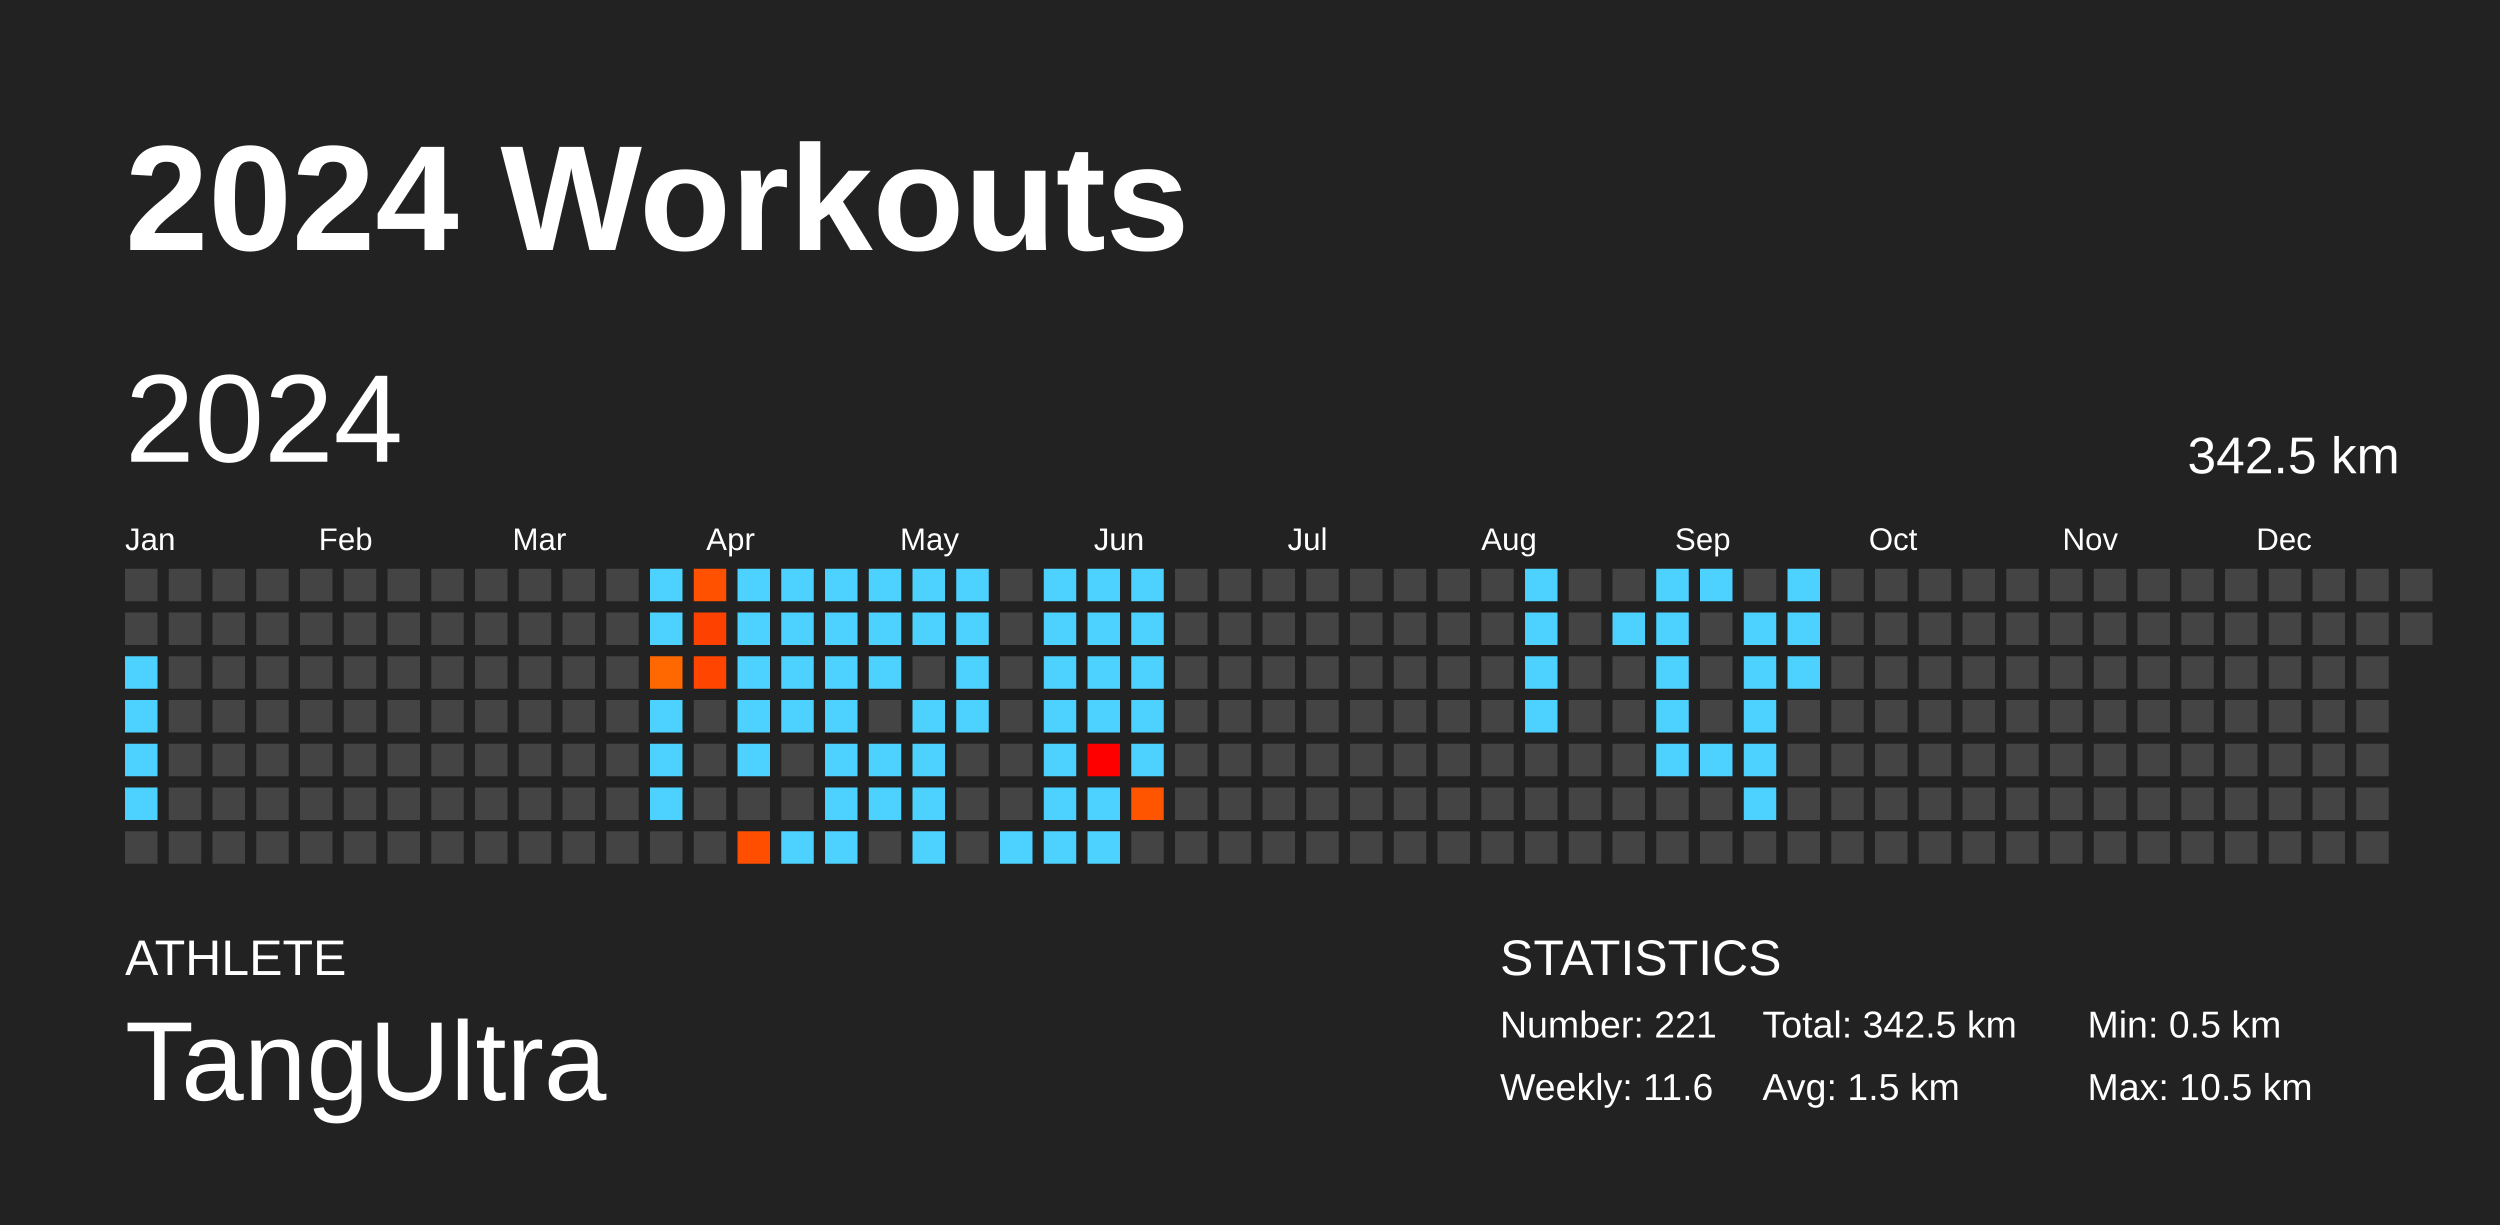
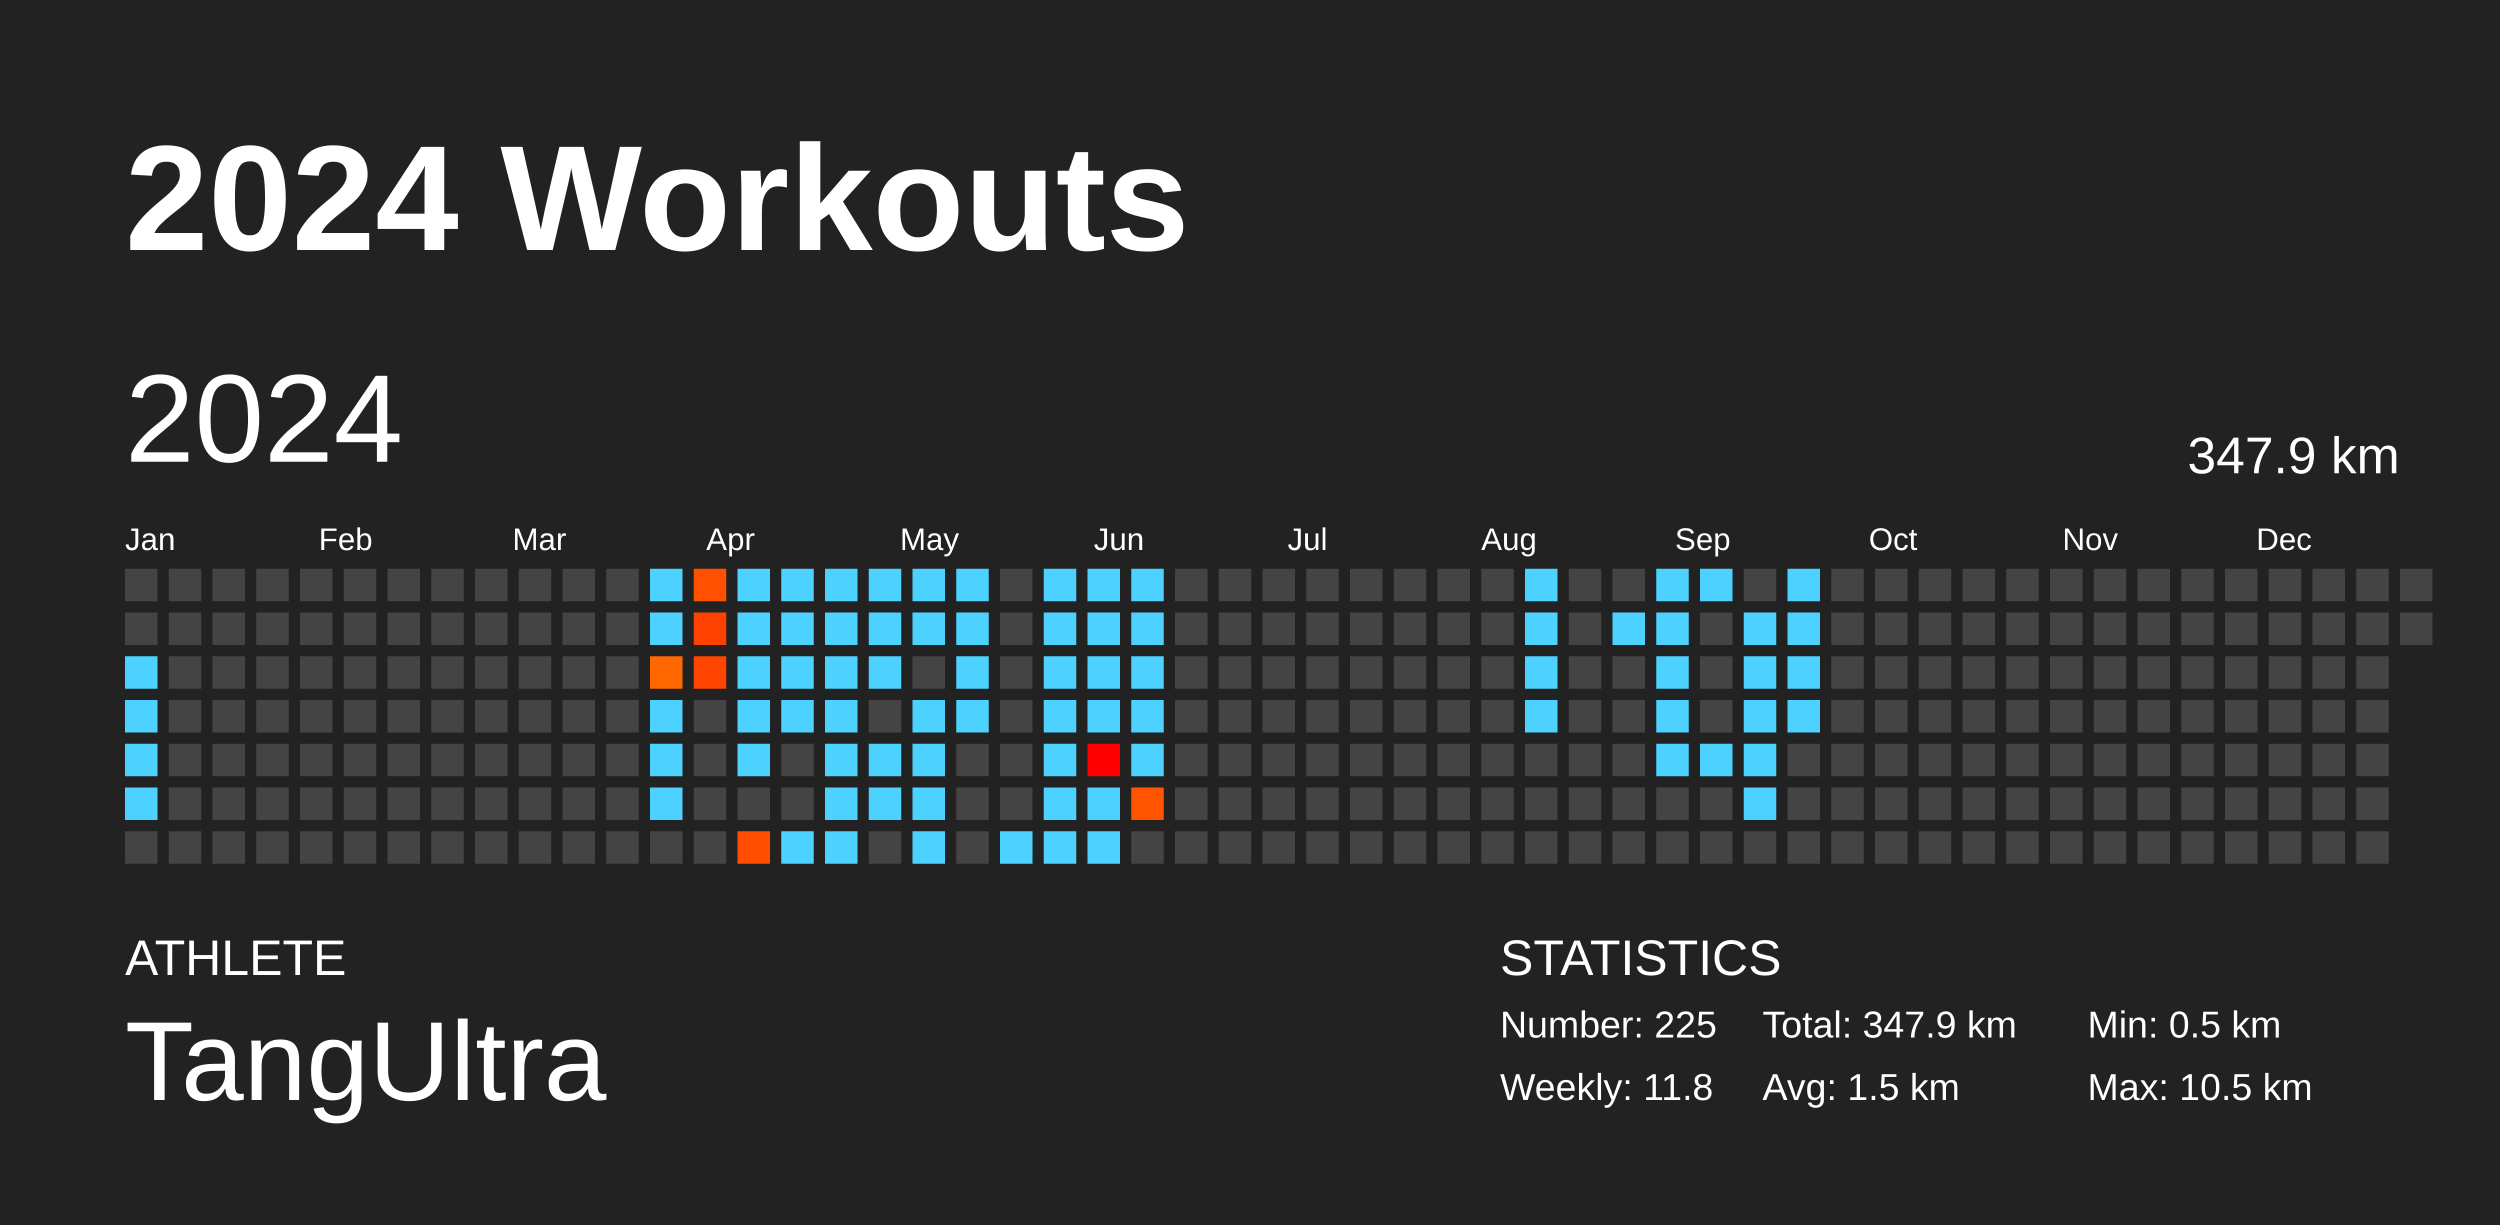
<svg xmlns="http://www.w3.org/2000/svg" baseProfile="full" height="98mm" version="1.1" viewBox="0,0,200,98" width="200mm">
  <defs />
  <rect fill="#222222" height="98" width="200" x="0" y="0" />
  <text fill="#FFFFFF" style="font-size:12px; font-family:Arial; font-weight:bold;" x="10" y="20">2024 Workouts</text>
  <text fill="#FFFFFF" style="font-size:4px; font-family:Arial" x="10" y="78">ATHLETE</text>
  <text fill="#FFFFFF" style="font-size:9px; font-family:Arial" x="10" y="88">TangUltra</text>
  <text fill="#FFFFFF" style="font-size:4px; font-family:Arial" x="120" y="78">STATISTICS</text>
-   <text fill="#FFFFFF" style="font-size:3px; font-family:Arial" x="120" y="83">Number: 221</text>
-   <text fill="#FFFFFF" style="font-size:3px; font-family:Arial" x="120" y="88">Weekly: 11.6</text>
-   <text fill="#FFFFFF" style="font-size:3px; font-family:Arial" x="141" y="83">Total: 342.5 km</text>
+   <text fill="#FFFFFF" style="font-size:3px; font-family:Arial" x="120" y="83">Number: 225</text>
+   <text fill="#FFFFFF" style="font-size:3px; font-family:Arial" x="120" y="88">Weekly: 11.8</text>
+   <text fill="#FFFFFF" style="font-size:3px; font-family:Arial" x="141" y="83">Total: 347.9 km</text>
  <text fill="#FFFFFF" style="font-size:3px; font-family:Arial" x="141" y="88">Avg: 1.5 km</text>
  <text fill="#FFFFFF" style="font-size:3px; font-family:Arial" x="167" y="83">Min: 0.5 km</text>
  <text fill="#FFFFFF" style="font-size:3px; font-family:Arial" x="167" y="88">Max: 10.5 km</text>
  <text dominant-baseline="hanging" fill="#FFFFFF" style="font-size:10.0px; font-family:Arial;" x="10" y="30">2024</text>
-   <text dominant-baseline="hanging" fill="#FFFFFF" style="font-size:4.125px; font-family:Arial;" x="175" y="35">342.5 km</text>
+   <text dominant-baseline="hanging" fill="#FFFFFF" style="font-size:4.125px; font-family:Arial;" x="175" y="35">347.9 km</text>
  <text fill="#FFFFFF" style="font-size:2.5px; font-family:Arial" x="10.0" y="44">Jan</text>
  <text fill="#FFFFFF" style="font-size:2.5px; font-family:Arial" x="25.5" y="44">Feb</text>
  <text fill="#FFFFFF" style="font-size:2.5px; font-family:Arial" x="41.0" y="44">Mar</text>
  <text fill="#FFFFFF" style="font-size:2.5px; font-family:Arial" x="56.5" y="44">Apr</text>
  <text fill="#FFFFFF" style="font-size:2.5px; font-family:Arial" x="72.0" y="44">May</text>
  <text fill="#FFFFFF" style="font-size:2.5px; font-family:Arial" x="87.5" y="44">Jun</text>
  <text fill="#FFFFFF" style="font-size:2.5px; font-family:Arial" x="103.0" y="44">Jul</text>
  <text fill="#FFFFFF" style="font-size:2.5px; font-family:Arial" x="118.5" y="44">Aug</text>
  <text fill="#FFFFFF" style="font-size:2.5px; font-family:Arial" x="134.0" y="44">Sep</text>
  <text fill="#FFFFFF" style="font-size:2.5px; font-family:Arial" x="149.5" y="44">Oct</text>
  <text fill="#FFFFFF" style="font-size:2.5px; font-family:Arial" x="165.0" y="44">Nov</text>
  <text fill="#FFFFFF" style="font-size:2.5px; font-family:Arial" x="180.5" y="44">Dec</text>
  <rect fill="#444444" height="2.6" width="2.6" x="10.0" y="45.5" />
  <rect fill="#444444" height="2.6" width="2.6" x="10.0" y="49.0" />
  <rect fill="#4dd2ff" height="2.6" width="2.6" x="10.0" y="52.5" />
  <rect fill="#4dd2ff" height="2.6" width="2.6" x="10.0" y="56.0" />
  <rect fill="#4dd2ff" height="2.6" width="2.6" x="10.0" y="59.5" />
  <rect fill="#4dd2ff" height="2.6" width="2.6" x="10.0" y="63.0" />
  <rect fill="#444444" height="2.6" width="2.6" x="10.0" y="66.5" />
  <rect fill="#444444" height="2.6" width="2.6" x="13.5" y="45.5" />
  <rect fill="#444444" height="2.6" width="2.6" x="13.5" y="49.0" />
  <rect fill="#444444" height="2.6" width="2.6" x="13.5" y="52.5" />
  <rect fill="#444444" height="2.6" width="2.6" x="13.5" y="56.0" />
  <rect fill="#444444" height="2.6" width="2.6" x="13.5" y="59.5" />
  <rect fill="#444444" height="2.6" width="2.6" x="13.5" y="63.0" />
  <rect fill="#444444" height="2.6" width="2.6" x="13.5" y="66.5" />
  <rect fill="#444444" height="2.6" width="2.6" x="17.0" y="45.5" />
  <rect fill="#444444" height="2.6" width="2.6" x="17.0" y="49.0" />
  <rect fill="#444444" height="2.6" width="2.6" x="17.0" y="52.5" />
  <rect fill="#444444" height="2.6" width="2.6" x="17.0" y="56.0" />
  <rect fill="#444444" height="2.6" width="2.6" x="17.0" y="59.5" />
  <rect fill="#444444" height="2.6" width="2.6" x="17.0" y="63.0" />
  <rect fill="#444444" height="2.6" width="2.6" x="17.0" y="66.5" />
  <rect fill="#444444" height="2.6" width="2.6" x="20.5" y="45.5" />
  <rect fill="#444444" height="2.6" width="2.6" x="20.5" y="49.0" />
  <rect fill="#444444" height="2.6" width="2.6" x="20.5" y="52.5" />
  <rect fill="#444444" height="2.6" width="2.6" x="20.5" y="56.0" />
  <rect fill="#444444" height="2.6" width="2.6" x="20.5" y="59.5" />
  <rect fill="#444444" height="2.6" width="2.6" x="20.5" y="63.0" />
  <rect fill="#444444" height="2.6" width="2.6" x="20.5" y="66.5" />
  <rect fill="#444444" height="2.6" width="2.6" x="24.0" y="45.5" />
  <rect fill="#444444" height="2.6" width="2.6" x="24.0" y="49.0" />
  <rect fill="#444444" height="2.6" width="2.6" x="24.0" y="52.5" />
  <rect fill="#444444" height="2.6" width="2.6" x="24.0" y="56.0" />
  <rect fill="#444444" height="2.6" width="2.6" x="24.0" y="59.5" />
  <rect fill="#444444" height="2.6" width="2.6" x="24.0" y="63.0" />
  <rect fill="#444444" height="2.6" width="2.6" x="24.0" y="66.5" />
  <rect fill="#444444" height="2.6" width="2.6" x="27.5" y="45.5" />
  <rect fill="#444444" height="2.6" width="2.6" x="27.5" y="49.0" />
  <rect fill="#444444" height="2.6" width="2.6" x="27.5" y="52.5" />
  <rect fill="#444444" height="2.6" width="2.6" x="27.5" y="56.0" />
  <rect fill="#444444" height="2.6" width="2.6" x="27.5" y="59.5" />
  <rect fill="#444444" height="2.6" width="2.6" x="27.5" y="63.0" />
  <rect fill="#444444" height="2.6" width="2.6" x="27.5" y="66.5" />
  <rect fill="#444444" height="2.6" width="2.6" x="31.0" y="45.5" />
  <rect fill="#444444" height="2.6" width="2.6" x="31.0" y="49.0" />
  <rect fill="#444444" height="2.6" width="2.6" x="31.0" y="52.5" />
  <rect fill="#444444" height="2.6" width="2.6" x="31.0" y="56.0" />
  <rect fill="#444444" height="2.6" width="2.6" x="31.0" y="59.5" />
  <rect fill="#444444" height="2.6" width="2.6" x="31.0" y="63.0" />
  <rect fill="#444444" height="2.6" width="2.6" x="31.0" y="66.5" />
  <rect fill="#444444" height="2.6" width="2.6" x="34.5" y="45.5" />
  <rect fill="#444444" height="2.6" width="2.6" x="34.5" y="49.0" />
  <rect fill="#444444" height="2.6" width="2.6" x="34.5" y="52.5" />
  <rect fill="#444444" height="2.6" width="2.6" x="34.5" y="56.0" />
  <rect fill="#444444" height="2.6" width="2.6" x="34.5" y="59.5" />
  <rect fill="#444444" height="2.6" width="2.6" x="34.5" y="63.0" />
  <rect fill="#444444" height="2.6" width="2.6" x="34.5" y="66.5" />
  <rect fill="#444444" height="2.6" width="2.6" x="38.0" y="45.5" />
  <rect fill="#444444" height="2.6" width="2.6" x="38.0" y="49.0" />
  <rect fill="#444444" height="2.6" width="2.6" x="38.0" y="52.5" />
  <rect fill="#444444" height="2.6" width="2.6" x="38.0" y="56.0" />
  <rect fill="#444444" height="2.6" width="2.6" x="38.0" y="59.5" />
  <rect fill="#444444" height="2.6" width="2.6" x="38.0" y="63.0" />
  <rect fill="#444444" height="2.6" width="2.6" x="38.0" y="66.5" />
  <rect fill="#444444" height="2.6" width="2.6" x="41.5" y="45.5" />
  <rect fill="#444444" height="2.6" width="2.6" x="41.5" y="49.0" />
  <rect fill="#444444" height="2.6" width="2.6" x="41.5" y="52.5" />
  <rect fill="#444444" height="2.6" width="2.6" x="41.5" y="56.0" />
  <rect fill="#444444" height="2.6" width="2.6" x="41.5" y="59.5" />
  <rect fill="#444444" height="2.6" width="2.6" x="41.5" y="63.0" />
  <rect fill="#444444" height="2.6" width="2.6" x="41.5" y="66.5" />
  <rect fill="#444444" height="2.6" width="2.6" x="45.0" y="45.5" />
  <rect fill="#444444" height="2.6" width="2.6" x="45.0" y="49.0" />
  <rect fill="#444444" height="2.6" width="2.6" x="45.0" y="52.5" />
  <rect fill="#444444" height="2.6" width="2.6" x="45.0" y="56.0" />
  <rect fill="#444444" height="2.6" width="2.6" x="45.0" y="59.5" />
  <rect fill="#444444" height="2.6" width="2.6" x="45.0" y="63.0" />
  <rect fill="#444444" height="2.6" width="2.6" x="45.0" y="66.5" />
  <rect fill="#444444" height="2.6" width="2.6" x="48.5" y="45.5" />
  <rect fill="#444444" height="2.6" width="2.6" x="48.5" y="49.0" />
  <rect fill="#444444" height="2.6" width="2.6" x="48.5" y="52.5" />
  <rect fill="#444444" height="2.6" width="2.6" x="48.5" y="56.0" />
  <rect fill="#444444" height="2.6" width="2.6" x="48.5" y="59.5" />
  <rect fill="#444444" height="2.6" width="2.6" x="48.5" y="63.0" />
  <rect fill="#444444" height="2.6" width="2.6" x="48.5" y="66.5" />
  <rect fill="#4dd2ff" height="2.6" width="2.6" x="52.0" y="45.5" />
  <rect fill="#4dd2ff" height="2.6" width="2.6" x="52.0" y="49.0" />
  <rect fill="#ff6700" height="2.6" width="2.6" x="52.0" y="52.5" />
  <rect fill="#4dd2ff" height="2.6" width="2.6" x="52.0" y="56.0" />
  <rect fill="#4dd2ff" height="2.6" width="2.6" x="52.0" y="59.5" />
  <rect fill="#4dd2ff" height="2.6" width="2.6" x="52.0" y="63.0" />
  <rect fill="#444444" height="2.6" width="2.6" x="52.0" y="66.5" />
  <rect fill="#ff5100" height="2.6" width="2.6" x="55.5" y="45.5" />
  <rect fill="#ff4100" height="2.6" width="2.6" x="55.5" y="49.0" />
  <rect fill="#ff4500" height="2.6" width="2.6" x="55.5" y="52.5" />
  <rect fill="#444444" height="2.6" width="2.6" x="55.5" y="56.0" />
  <rect fill="#444444" height="2.6" width="2.6" x="55.5" y="59.5" />
  <rect fill="#444444" height="2.6" width="2.6" x="55.5" y="63.0" />
  <rect fill="#444444" height="2.6" width="2.6" x="55.5" y="66.5" />
  <rect fill="#4dd2ff" height="2.6" width="2.6" x="59.0" y="45.5" />
  <rect fill="#4dd2ff" height="2.6" width="2.6" x="59.0" y="49.0" />
  <rect fill="#4dd2ff" height="2.6" width="2.6" x="59.0" y="52.5" />
  <rect fill="#4dd2ff" height="2.6" width="2.6" x="59.0" y="56.0" />
  <rect fill="#4dd2ff" height="2.6" width="2.6" x="59.0" y="59.5" />
  <rect fill="#444444" height="2.6" width="2.6" x="59.0" y="63.0" />
  <rect fill="#ff4e00" height="2.6" width="2.6" x="59.0" y="66.5" />
  <rect fill="#4dd2ff" height="2.6" width="2.6" x="62.5" y="45.5" />
  <rect fill="#4dd2ff" height="2.6" width="2.6" x="62.5" y="49.0" />
  <rect fill="#4dd2ff" height="2.6" width="2.6" x="62.5" y="52.5" />
  <rect fill="#4dd2ff" height="2.6" width="2.6" x="62.5" y="56.0" />
  <rect fill="#444444" height="2.6" width="2.6" x="62.5" y="59.5" />
  <rect fill="#444444" height="2.6" width="2.6" x="62.5" y="63.0" />
  <rect fill="#4dd2ff" height="2.6" width="2.6" x="62.5" y="66.5" />
  <rect fill="#4dd2ff" height="2.6" width="2.6" x="66.0" y="45.5" />
  <rect fill="#4dd2ff" height="2.6" width="2.6" x="66.0" y="49.0" />
  <rect fill="#4dd2ff" height="2.6" width="2.6" x="66.0" y="52.5" />
  <rect fill="#4dd2ff" height="2.6" width="2.6" x="66.0" y="56.0" />
  <rect fill="#4dd2ff" height="2.6" width="2.6" x="66.0" y="59.5" />
  <rect fill="#4dd2ff" height="2.6" width="2.6" x="66.0" y="63.0" />
  <rect fill="#4dd2ff" height="2.6" width="2.6" x="66.0" y="66.5" />
  <rect fill="#4dd2ff" height="2.6" width="2.6" x="69.5" y="45.5" />
  <rect fill="#4dd2ff" height="2.6" width="2.6" x="69.5" y="49.0" />
  <rect fill="#4dd2ff" height="2.6" width="2.6" x="69.5" y="52.5" />
  <rect fill="#444444" height="2.6" width="2.6" x="69.5" y="56.0" />
  <rect fill="#4dd2ff" height="2.6" width="2.6" x="69.5" y="59.5" />
  <rect fill="#4dd2ff" height="2.6" width="2.6" x="69.5" y="63.0" />
  <rect fill="#444444" height="2.6" width="2.6" x="69.5" y="66.5" />
  <rect fill="#4dd2ff" height="2.6" width="2.6" x="73.0" y="45.5" />
  <rect fill="#4dd2ff" height="2.6" width="2.6" x="73.0" y="49.0" />
  <rect fill="#444444" height="2.6" width="2.6" x="73.0" y="52.5" />
  <rect fill="#4dd2ff" height="2.6" width="2.6" x="73.0" y="56.0" />
  <rect fill="#4dd2ff" height="2.6" width="2.6" x="73.0" y="59.5" />
  <rect fill="#4dd2ff" height="2.6" width="2.6" x="73.0" y="63.0" />
  <rect fill="#4dd2ff" height="2.6" width="2.6" x="73.0" y="66.5" />
  <rect fill="#4dd2ff" height="2.6" width="2.6" x="76.5" y="45.5" />
  <rect fill="#4dd2ff" height="2.6" width="2.6" x="76.5" y="49.0" />
  <rect fill="#4dd2ff" height="2.6" width="2.6" x="76.5" y="52.5" />
  <rect fill="#4dd2ff" height="2.6" width="2.6" x="76.5" y="56.0" />
  <rect fill="#444444" height="2.6" width="2.6" x="76.5" y="59.5" />
  <rect fill="#444444" height="2.6" width="2.6" x="76.5" y="63.0" />
  <rect fill="#444444" height="2.6" width="2.6" x="76.5" y="66.5" />
  <rect fill="#444444" height="2.6" width="2.6" x="80.0" y="45.5" />
  <rect fill="#444444" height="2.6" width="2.6" x="80.0" y="49.0" />
  <rect fill="#444444" height="2.6" width="2.6" x="80.0" y="52.5" />
  <rect fill="#444444" height="2.6" width="2.6" x="80.0" y="56.0" />
  <rect fill="#444444" height="2.6" width="2.6" x="80.0" y="59.5" />
  <rect fill="#444444" height="2.6" width="2.6" x="80.0" y="63.0" />
  <rect fill="#4dd2ff" height="2.6" width="2.6" x="80.0" y="66.5" />
  <rect fill="#4dd2ff" height="2.6" width="2.6" x="83.5" y="45.5" />
  <rect fill="#4dd2ff" height="2.6" width="2.6" x="83.5" y="49.0" />
  <rect fill="#4dd2ff" height="2.6" width="2.6" x="83.5" y="52.5" />
  <rect fill="#4dd2ff" height="2.6" width="2.6" x="83.5" y="56.0" />
  <rect fill="#4dd2ff" height="2.6" width="2.6" x="83.5" y="59.5" />
  <rect fill="#4dd2ff" height="2.6" width="2.6" x="83.5" y="63.0" />
  <rect fill="#4dd2ff" height="2.6" width="2.6" x="83.5" y="66.5" />
  <rect fill="#4dd2ff" height="2.6" width="2.6" x="87.0" y="45.5" />
  <rect fill="#4dd2ff" height="2.6" width="2.6" x="87.0" y="49.0" />
  <rect fill="#4dd2ff" height="2.6" width="2.6" x="87.0" y="52.5" />
  <rect fill="#4dd2ff" height="2.6" width="2.6" x="87.0" y="56.0" />
  <rect fill="#ff0000" height="2.6" width="2.6" x="87.0" y="59.5" />
  <rect fill="#4dd2ff" height="2.6" width="2.6" x="87.0" y="63.0" />
  <rect fill="#4dd2ff" height="2.6" width="2.6" x="87.0" y="66.5" />
  <rect fill="#4dd2ff" height="2.6" width="2.6" x="90.5" y="45.5" />
  <rect fill="#4dd2ff" height="2.6" width="2.6" x="90.5" y="49.0" />
  <rect fill="#4dd2ff" height="2.6" width="2.6" x="90.5" y="52.5" />
  <rect fill="#4dd2ff" height="2.6" width="2.6" x="90.5" y="56.0" />
  <rect fill="#4dd2ff" height="2.6" width="2.6" x="90.5" y="59.5" />
  <rect fill="#ff5500" height="2.6" width="2.6" x="90.5" y="63.0" />
  <rect fill="#444444" height="2.6" width="2.6" x="90.5" y="66.5" />
  <rect fill="#444444" height="2.6" width="2.6" x="94.0" y="45.5" />
  <rect fill="#444444" height="2.6" width="2.6" x="94.0" y="49.0" />
  <rect fill="#444444" height="2.6" width="2.6" x="94.0" y="52.5" />
  <rect fill="#444444" height="2.6" width="2.6" x="94.0" y="56.0" />
  <rect fill="#444444" height="2.6" width="2.6" x="94.0" y="59.5" />
  <rect fill="#444444" height="2.6" width="2.6" x="94.0" y="63.0" />
  <rect fill="#444444" height="2.6" width="2.6" x="94.0" y="66.5" />
  <rect fill="#444444" height="2.6" width="2.6" x="97.5" y="45.5" />
  <rect fill="#444444" height="2.6" width="2.6" x="97.5" y="49.0" />
  <rect fill="#444444" height="2.6" width="2.6" x="97.5" y="52.5" />
  <rect fill="#444444" height="2.6" width="2.6" x="97.5" y="56.0" />
  <rect fill="#444444" height="2.6" width="2.6" x="97.5" y="59.5" />
  <rect fill="#444444" height="2.6" width="2.6" x="97.5" y="63.0" />
  <rect fill="#444444" height="2.6" width="2.6" x="97.5" y="66.5" />
  <rect fill="#444444" height="2.6" width="2.6" x="101.0" y="45.5" />
  <rect fill="#444444" height="2.6" width="2.6" x="101.0" y="49.0" />
  <rect fill="#444444" height="2.6" width="2.6" x="101.0" y="52.5" />
  <rect fill="#444444" height="2.6" width="2.6" x="101.0" y="56.0" />
  <rect fill="#444444" height="2.6" width="2.6" x="101.0" y="59.5" />
  <rect fill="#444444" height="2.6" width="2.6" x="101.0" y="63.0" />
  <rect fill="#444444" height="2.6" width="2.6" x="101.0" y="66.5" />
  <rect fill="#444444" height="2.6" width="2.6" x="104.5" y="45.5" />
  <rect fill="#444444" height="2.6" width="2.6" x="104.5" y="49.0" />
  <rect fill="#444444" height="2.6" width="2.6" x="104.5" y="52.5" />
  <rect fill="#444444" height="2.6" width="2.6" x="104.5" y="56.0" />
  <rect fill="#444444" height="2.6" width="2.6" x="104.5" y="59.5" />
  <rect fill="#444444" height="2.6" width="2.6" x="104.5" y="63.0" />
  <rect fill="#444444" height="2.6" width="2.6" x="104.5" y="66.5" />
  <rect fill="#444444" height="2.6" width="2.6" x="108.0" y="45.5" />
  <rect fill="#444444" height="2.6" width="2.6" x="108.0" y="49.0" />
  <rect fill="#444444" height="2.6" width="2.6" x="108.0" y="52.5" />
  <rect fill="#444444" height="2.6" width="2.6" x="108.0" y="56.0" />
  <rect fill="#444444" height="2.6" width="2.6" x="108.0" y="59.5" />
  <rect fill="#444444" height="2.6" width="2.6" x="108.0" y="63.0" />
  <rect fill="#444444" height="2.6" width="2.6" x="108.0" y="66.5" />
  <rect fill="#444444" height="2.6" width="2.6" x="111.5" y="45.5" />
  <rect fill="#444444" height="2.6" width="2.6" x="111.5" y="49.0" />
  <rect fill="#444444" height="2.6" width="2.6" x="111.5" y="52.5" />
  <rect fill="#444444" height="2.6" width="2.6" x="111.5" y="56.0" />
  <rect fill="#444444" height="2.6" width="2.6" x="111.5" y="59.5" />
  <rect fill="#444444" height="2.6" width="2.6" x="111.5" y="63.0" />
  <rect fill="#444444" height="2.6" width="2.6" x="111.5" y="66.5" />
  <rect fill="#444444" height="2.6" width="2.6" x="115.0" y="45.5" />
  <rect fill="#444444" height="2.6" width="2.6" x="115.0" y="49.0" />
  <rect fill="#444444" height="2.6" width="2.6" x="115.0" y="52.5" />
  <rect fill="#444444" height="2.6" width="2.6" x="115.0" y="56.0" />
  <rect fill="#444444" height="2.6" width="2.6" x="115.0" y="59.5" />
  <rect fill="#444444" height="2.6" width="2.6" x="115.0" y="63.0" />
  <rect fill="#444444" height="2.6" width="2.6" x="115.0" y="66.5" />
  <rect fill="#444444" height="2.6" width="2.6" x="118.5" y="45.5" />
  <rect fill="#444444" height="2.6" width="2.6" x="118.5" y="49.0" />
  <rect fill="#444444" height="2.6" width="2.6" x="118.5" y="52.5" />
  <rect fill="#444444" height="2.6" width="2.6" x="118.5" y="56.0" />
  <rect fill="#444444" height="2.6" width="2.6" x="118.5" y="59.5" />
  <rect fill="#444444" height="2.6" width="2.6" x="118.5" y="63.0" />
  <rect fill="#444444" height="2.6" width="2.6" x="118.5" y="66.5" />
  <rect fill="#4dd2ff" height="2.6" width="2.6" x="122.0" y="45.5" />
  <rect fill="#4dd2ff" height="2.6" width="2.6" x="122.0" y="49.0" />
  <rect fill="#4dd2ff" height="2.6" width="2.6" x="122.0" y="52.5" />
  <rect fill="#4dd2ff" height="2.6" width="2.6" x="122.0" y="56.0" />
  <rect fill="#444444" height="2.6" width="2.6" x="122.0" y="59.5" />
  <rect fill="#444444" height="2.6" width="2.6" x="122.0" y="63.0" />
  <rect fill="#444444" height="2.6" width="2.6" x="122.0" y="66.5" />
  <rect fill="#444444" height="2.6" width="2.6" x="125.5" y="45.5" />
  <rect fill="#444444" height="2.6" width="2.6" x="125.5" y="49.0" />
  <rect fill="#444444" height="2.6" width="2.6" x="125.5" y="52.5" />
  <rect fill="#444444" height="2.6" width="2.6" x="125.5" y="56.0" />
  <rect fill="#444444" height="2.6" width="2.6" x="125.5" y="59.5" />
  <rect fill="#444444" height="2.6" width="2.6" x="125.5" y="63.0" />
  <rect fill="#444444" height="2.6" width="2.6" x="125.5" y="66.5" />
  <rect fill="#444444" height="2.6" width="2.6" x="129.0" y="45.5" />
  <rect fill="#4dd2ff" height="2.6" width="2.6" x="129.0" y="49.0" />
  <rect fill="#444444" height="2.6" width="2.6" x="129.0" y="52.5" />
  <rect fill="#444444" height="2.6" width="2.6" x="129.0" y="56.0" />
  <rect fill="#444444" height="2.6" width="2.6" x="129.0" y="59.5" />
  <rect fill="#444444" height="2.6" width="2.6" x="129.0" y="63.0" />
  <rect fill="#444444" height="2.6" width="2.6" x="129.0" y="66.5" />
  <rect fill="#4dd2ff" height="2.6" width="2.6" x="132.5" y="45.5" />
  <rect fill="#4dd2ff" height="2.6" width="2.6" x="132.5" y="49.0" />
  <rect fill="#4dd2ff" height="2.6" width="2.6" x="132.5" y="52.5" />
  <rect fill="#4dd2ff" height="2.6" width="2.6" x="132.5" y="56.0" />
  <rect fill="#4dd2ff" height="2.6" width="2.6" x="132.5" y="59.5" />
  <rect fill="#444444" height="2.6" width="2.6" x="132.5" y="63.0" />
  <rect fill="#444444" height="2.6" width="2.6" x="132.5" y="66.5" />
  <rect fill="#4dd2ff" height="2.6" width="2.6" x="136.0" y="45.5" />
  <rect fill="#444444" height="2.6" width="2.6" x="136.0" y="49.0" />
  <rect fill="#444444" height="2.6" width="2.6" x="136.0" y="52.5" />
  <rect fill="#444444" height="2.6" width="2.6" x="136.0" y="56.0" />
  <rect fill="#4dd2ff" height="2.6" width="2.6" x="136.0" y="59.5" />
  <rect fill="#444444" height="2.6" width="2.6" x="136.0" y="63.0" />
  <rect fill="#444444" height="2.6" width="2.6" x="136.0" y="66.5" />
  <rect fill="#444444" height="2.6" width="2.6" x="139.5" y="45.5" />
  <rect fill="#4dd2ff" height="2.6" width="2.6" x="139.5" y="49.0" />
  <rect fill="#4dd2ff" height="2.6" width="2.6" x="139.5" y="52.5" />
  <rect fill="#4dd2ff" height="2.6" width="2.6" x="139.5" y="56.0" />
  <rect fill="#4dd2ff" height="2.6" width="2.6" x="139.5" y="59.5" />
  <rect fill="#4dd2ff" height="2.6" width="2.6" x="139.5" y="63.0" />
  <rect fill="#444444" height="2.6" width="2.6" x="139.5" y="66.5" />
  <rect fill="#4dd2ff" height="2.6" width="2.6" x="143.0" y="45.5" />
  <rect fill="#4dd2ff" height="2.6" width="2.6" x="143.0" y="49.0" />
  <rect fill="#4dd2ff" height="2.6" width="2.6" x="143.0" y="52.5" />
-   <rect fill="#444444" height="2.6" width="2.6" x="143.0" y="56.0" />
+   <rect fill="#4dd2ff" height="2.6" width="2.6" x="143.0" y="56.0" />
  <rect fill="#444444" height="2.6" width="2.6" x="143.0" y="59.5" />
  <rect fill="#444444" height="2.6" width="2.6" x="143.0" y="63.0" />
  <rect fill="#444444" height="2.6" width="2.6" x="143.0" y="66.5" />
  <rect fill="#444444" height="2.6" width="2.6" x="146.5" y="45.5" />
  <rect fill="#444444" height="2.6" width="2.6" x="146.5" y="49.0" />
  <rect fill="#444444" height="2.6" width="2.6" x="146.5" y="52.5" />
  <rect fill="#444444" height="2.6" width="2.6" x="146.5" y="56.0" />
  <rect fill="#444444" height="2.6" width="2.6" x="146.5" y="59.5" />
  <rect fill="#444444" height="2.6" width="2.6" x="146.5" y="63.0" />
  <rect fill="#444444" height="2.6" width="2.6" x="146.5" y="66.5" />
  <rect fill="#444444" height="2.6" width="2.6" x="150.0" y="45.5" />
  <rect fill="#444444" height="2.6" width="2.6" x="150.0" y="49.0" />
  <rect fill="#444444" height="2.6" width="2.6" x="150.0" y="52.5" />
  <rect fill="#444444" height="2.6" width="2.6" x="150.0" y="56.0" />
  <rect fill="#444444" height="2.6" width="2.6" x="150.0" y="59.5" />
  <rect fill="#444444" height="2.6" width="2.6" x="150.0" y="63.0" />
  <rect fill="#444444" height="2.6" width="2.6" x="150.0" y="66.5" />
  <rect fill="#444444" height="2.6" width="2.6" x="153.5" y="45.5" />
  <rect fill="#444444" height="2.6" width="2.6" x="153.5" y="49.0" />
  <rect fill="#444444" height="2.6" width="2.6" x="153.5" y="52.5" />
  <rect fill="#444444" height="2.6" width="2.6" x="153.5" y="56.0" />
  <rect fill="#444444" height="2.6" width="2.6" x="153.5" y="59.5" />
  <rect fill="#444444" height="2.6" width="2.6" x="153.5" y="63.0" />
  <rect fill="#444444" height="2.6" width="2.6" x="153.5" y="66.5" />
  <rect fill="#444444" height="2.6" width="2.6" x="157.0" y="45.5" />
  <rect fill="#444444" height="2.6" width="2.6" x="157.0" y="49.0" />
  <rect fill="#444444" height="2.6" width="2.6" x="157.0" y="52.5" />
  <rect fill="#444444" height="2.6" width="2.6" x="157.0" y="56.0" />
  <rect fill="#444444" height="2.6" width="2.6" x="157.0" y="59.5" />
  <rect fill="#444444" height="2.6" width="2.6" x="157.0" y="63.0" />
  <rect fill="#444444" height="2.6" width="2.6" x="157.0" y="66.5" />
  <rect fill="#444444" height="2.6" width="2.6" x="160.5" y="45.5" />
  <rect fill="#444444" height="2.6" width="2.6" x="160.5" y="49.0" />
  <rect fill="#444444" height="2.6" width="2.6" x="160.5" y="52.5" />
  <rect fill="#444444" height="2.6" width="2.6" x="160.5" y="56.0" />
  <rect fill="#444444" height="2.6" width="2.6" x="160.5" y="59.5" />
  <rect fill="#444444" height="2.6" width="2.6" x="160.5" y="63.0" />
  <rect fill="#444444" height="2.6" width="2.6" x="160.5" y="66.5" />
  <rect fill="#444444" height="2.6" width="2.6" x="164.0" y="45.5" />
  <rect fill="#444444" height="2.6" width="2.6" x="164.0" y="49.0" />
  <rect fill="#444444" height="2.6" width="2.6" x="164.0" y="52.5" />
  <rect fill="#444444" height="2.6" width="2.6" x="164.0" y="56.0" />
  <rect fill="#444444" height="2.6" width="2.6" x="164.0" y="59.5" />
  <rect fill="#444444" height="2.6" width="2.6" x="164.0" y="63.0" />
  <rect fill="#444444" height="2.6" width="2.6" x="164.0" y="66.5" />
  <rect fill="#444444" height="2.6" width="2.6" x="167.5" y="45.5" />
  <rect fill="#444444" height="2.6" width="2.6" x="167.5" y="49.0" />
  <rect fill="#444444" height="2.6" width="2.6" x="167.5" y="52.5" />
  <rect fill="#444444" height="2.6" width="2.6" x="167.5" y="56.0" />
  <rect fill="#444444" height="2.6" width="2.6" x="167.5" y="59.5" />
  <rect fill="#444444" height="2.6" width="2.6" x="167.5" y="63.0" />
  <rect fill="#444444" height="2.6" width="2.6" x="167.5" y="66.5" />
  <rect fill="#444444" height="2.6" width="2.6" x="171.0" y="45.5" />
  <rect fill="#444444" height="2.6" width="2.6" x="171.0" y="49.0" />
  <rect fill="#444444" height="2.6" width="2.6" x="171.0" y="52.5" />
  <rect fill="#444444" height="2.6" width="2.6" x="171.0" y="56.0" />
  <rect fill="#444444" height="2.6" width="2.6" x="171.0" y="59.5" />
  <rect fill="#444444" height="2.6" width="2.6" x="171.0" y="63.0" />
  <rect fill="#444444" height="2.6" width="2.6" x="171.0" y="66.5" />
  <rect fill="#444444" height="2.6" width="2.6" x="174.5" y="45.5" />
  <rect fill="#444444" height="2.6" width="2.6" x="174.5" y="49.0" />
  <rect fill="#444444" height="2.6" width="2.6" x="174.5" y="52.5" />
  <rect fill="#444444" height="2.6" width="2.6" x="174.5" y="56.0" />
  <rect fill="#444444" height="2.6" width="2.6" x="174.5" y="59.5" />
  <rect fill="#444444" height="2.6" width="2.6" x="174.5" y="63.0" />
  <rect fill="#444444" height="2.6" width="2.6" x="174.5" y="66.5" />
  <rect fill="#444444" height="2.6" width="2.6" x="178.0" y="45.5" />
  <rect fill="#444444" height="2.6" width="2.6" x="178.0" y="49.0" />
  <rect fill="#444444" height="2.6" width="2.6" x="178.0" y="52.5" />
  <rect fill="#444444" height="2.6" width="2.6" x="178.0" y="56.0" />
  <rect fill="#444444" height="2.6" width="2.6" x="178.0" y="59.5" />
  <rect fill="#444444" height="2.6" width="2.6" x="178.0" y="63.0" />
  <rect fill="#444444" height="2.6" width="2.6" x="178.0" y="66.5" />
  <rect fill="#444444" height="2.6" width="2.6" x="181.5" y="45.5" />
  <rect fill="#444444" height="2.6" width="2.6" x="181.5" y="49.0" />
  <rect fill="#444444" height="2.6" width="2.6" x="181.5" y="52.5" />
  <rect fill="#444444" height="2.6" width="2.6" x="181.5" y="56.0" />
  <rect fill="#444444" height="2.6" width="2.6" x="181.5" y="59.5" />
  <rect fill="#444444" height="2.6" width="2.6" x="181.5" y="63.0" />
  <rect fill="#444444" height="2.6" width="2.6" x="181.5" y="66.5" />
  <rect fill="#444444" height="2.6" width="2.6" x="185.0" y="45.5" />
  <rect fill="#444444" height="2.6" width="2.6" x="185.0" y="49.0" />
  <rect fill="#444444" height="2.6" width="2.6" x="185.0" y="52.5" />
  <rect fill="#444444" height="2.6" width="2.6" x="185.0" y="56.0" />
  <rect fill="#444444" height="2.6" width="2.6" x="185.0" y="59.5" />
  <rect fill="#444444" height="2.6" width="2.6" x="185.0" y="63.0" />
  <rect fill="#444444" height="2.6" width="2.6" x="185.0" y="66.5" />
  <rect fill="#444444" height="2.6" width="2.6" x="188.5" y="45.5" />
  <rect fill="#444444" height="2.6" width="2.6" x="188.5" y="49.0" />
  <rect fill="#444444" height="2.6" width="2.6" x="188.5" y="52.5" />
  <rect fill="#444444" height="2.6" width="2.6" x="188.5" y="56.0" />
  <rect fill="#444444" height="2.6" width="2.6" x="188.5" y="59.5" />
  <rect fill="#444444" height="2.6" width="2.6" x="188.5" y="63.0" />
  <rect fill="#444444" height="2.6" width="2.6" x="188.5" y="66.5" />
  <rect fill="#444444" height="2.6" width="2.6" x="192.0" y="45.5" />
  <rect fill="#444444" height="2.6" width="2.6" x="192.0" y="49.0" />
</svg>
